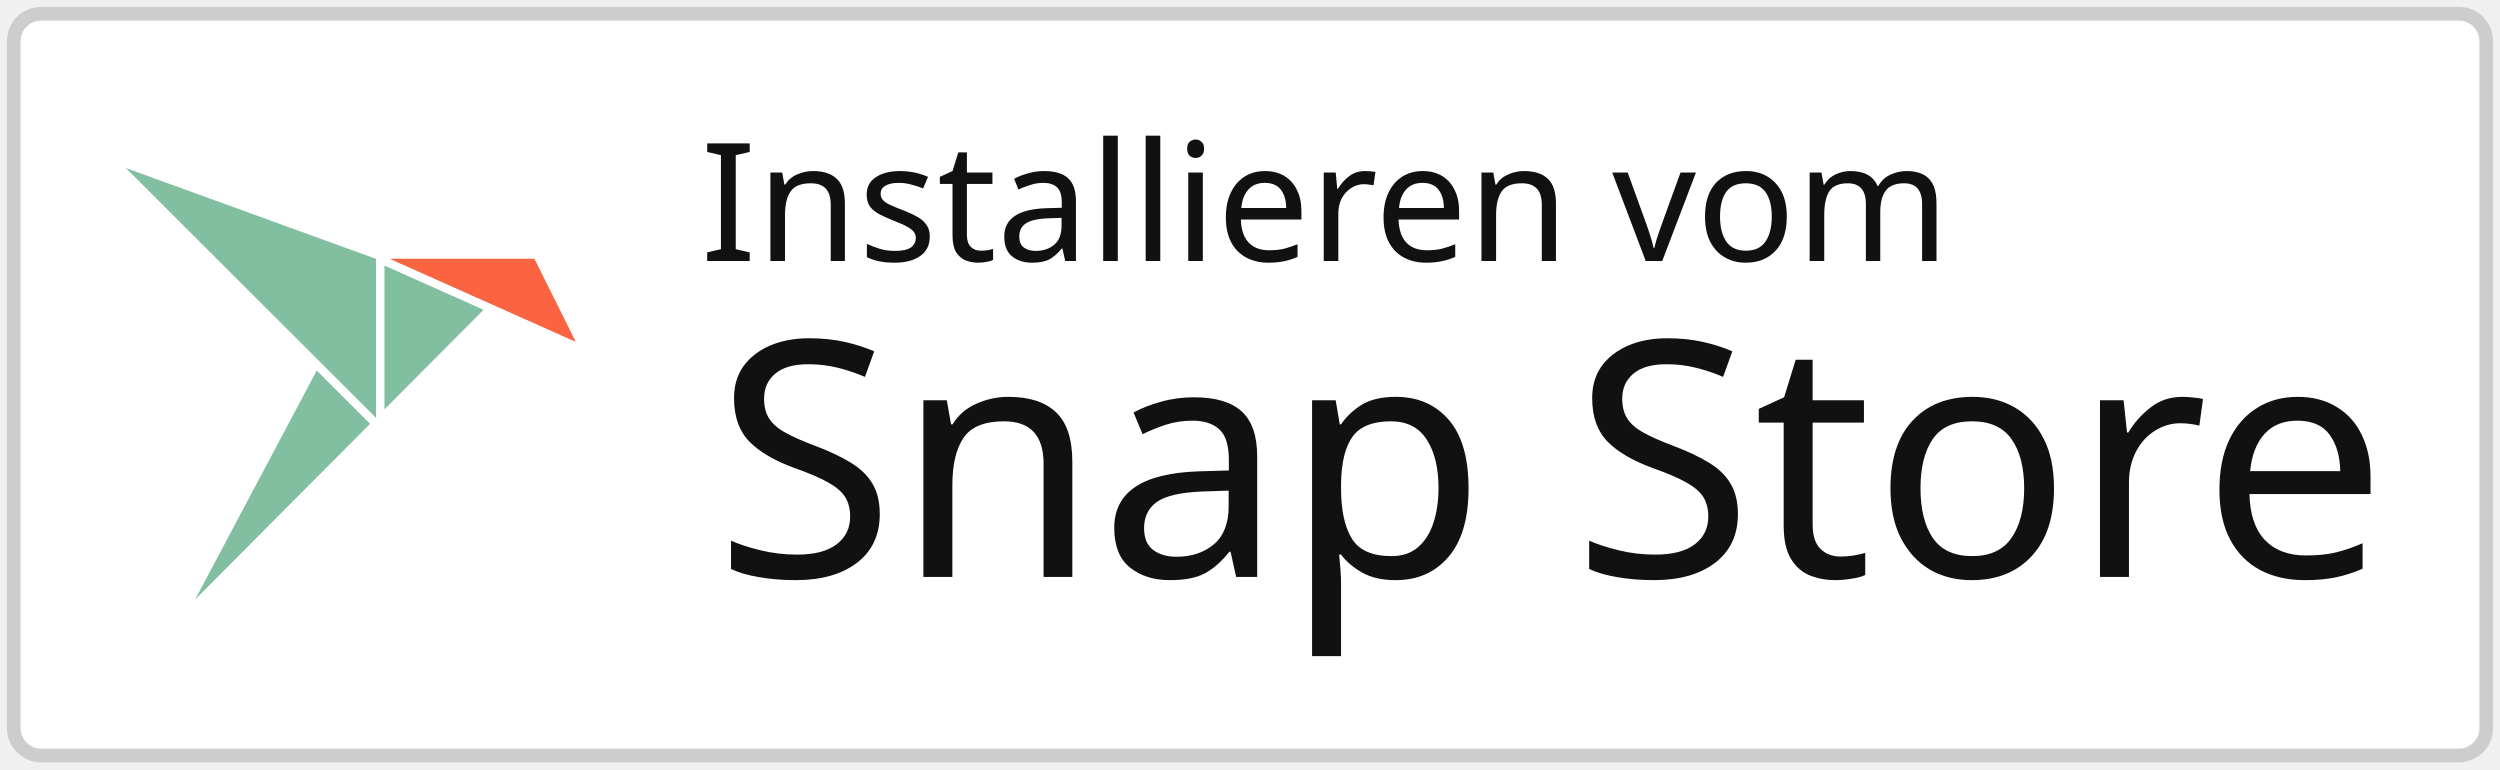
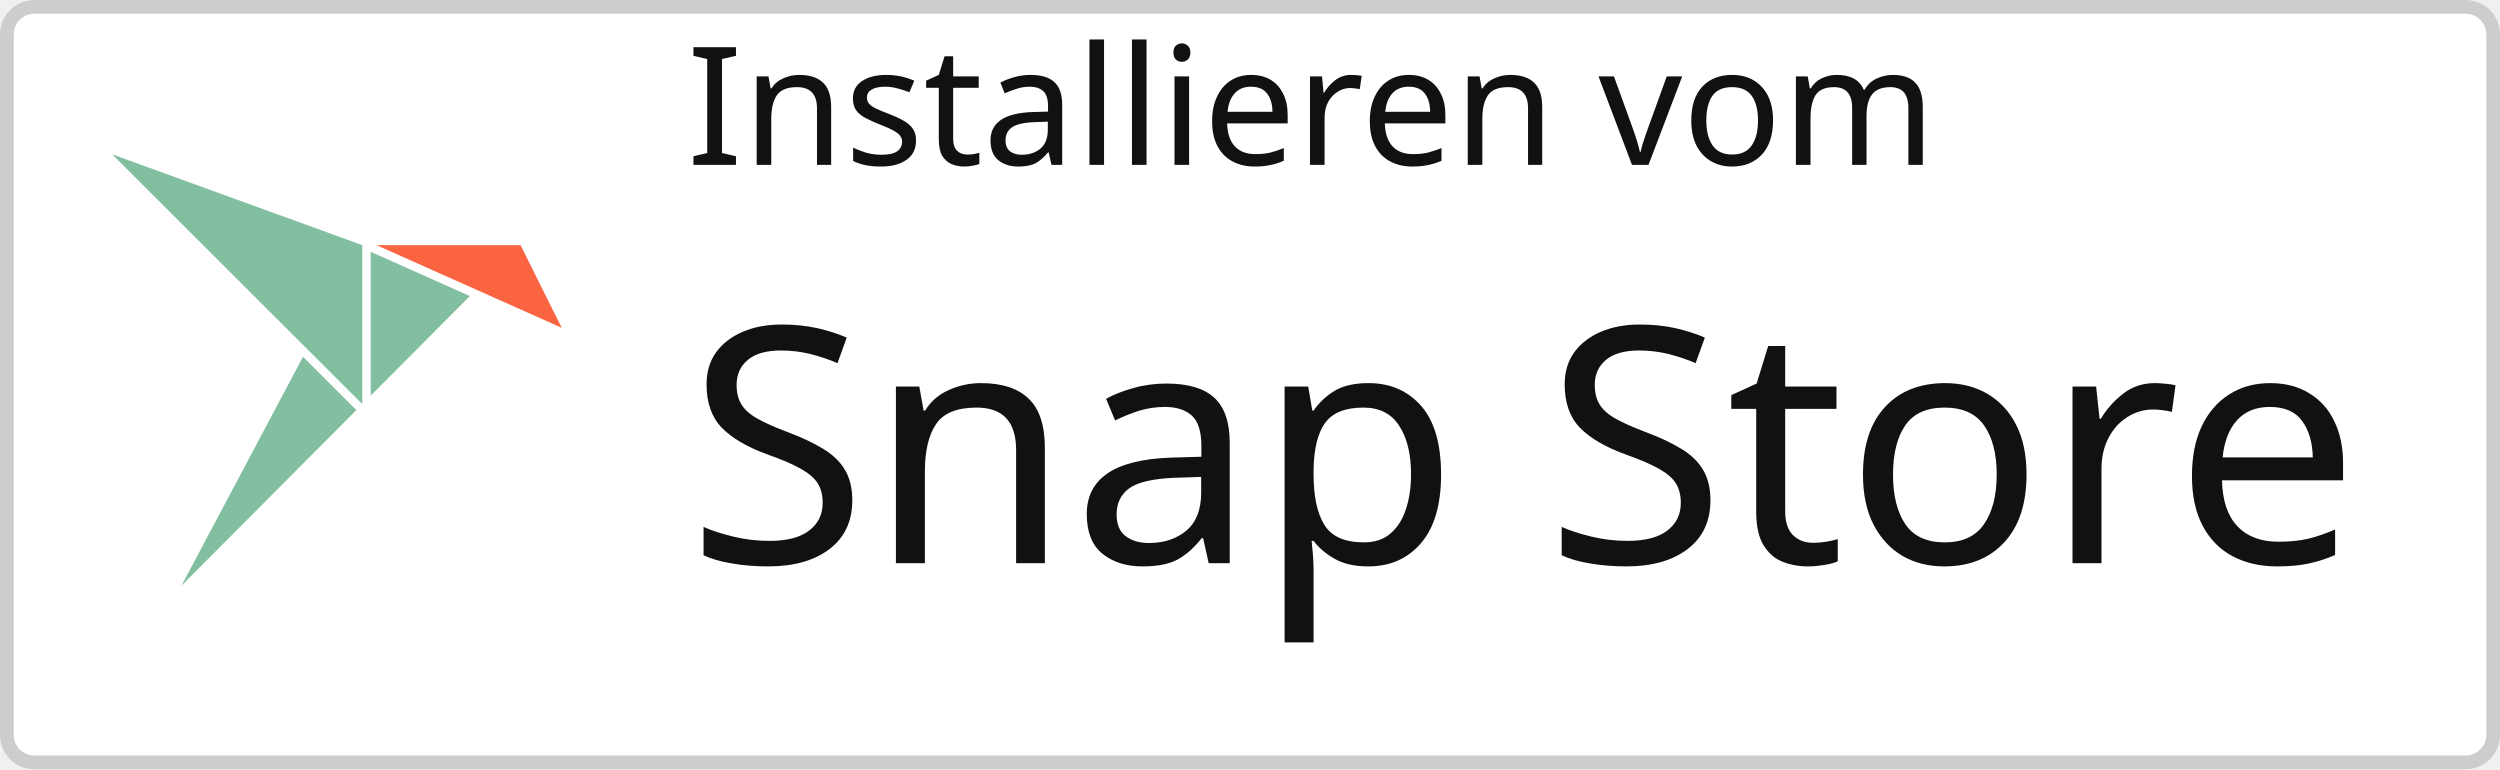
- <svg xmlns="http://www.w3.org/2000/svg" xmlns:xlink="http://www.w3.org/1999/xlink" width="182px" height="56px" viewBox="0 0 182 56" version="1.1">
-   <defs>
-     <polygon id="path-1" points="10.552 0.559 0.061 0.559 13.549 6.58" />
-   </defs>
+ <svg xmlns="http://www.w3.org/2000/svg" width="182px" height="56px" viewBox="0 0 182 56" version="1.1">
  <g id="[DE]-snap-store-white" stroke="none" stroke-width="1" fill="none" fill-rule="evenodd">
-     <g transform="translate(1, 1)">
-       <rect id="Rectangle-path" stroke="#CDCDCD" fill="#FFFFFF" x="0" y="0" width="180" height="54" rx="2" />
-       <g id="logo" transform="translate(8, 11)">
-         <g id="Group">
-           <polygon id="Fill-2265" fill="#82BEA0" points="18.988 17.802 26.205 10.553 18.988 7.331" />
-           <polygon id="Fill-2266" fill="#82BEA0" points="5.208 31.641 17.942 18.852 14.059 14.974" />
-           <polygon id="Fill-2267" fill="#82BEA0" points="0.16 0.233 18.375 18.417 18.375 6.846" />
-           <g id="Fill-2268" transform="translate(19.34483, 6.285714)" fill="#FA6441">
-             <polygon id="path-2" points="10.552 0.559 0.061 0.559 13.549 6.58" />
-           </g>
-           <g id="colour/snappy-accent-Clipped" transform="translate(19.34483, 6.285714)">
-             <g>
-               <mask id="mask-2" fill="white">
-                 <use xlink:href="#path-1" />
-               </mask>
-               <g id="path-1" />
-               <g id="colour/snappy-accent" mask="url(#mask-2)">
-                 <g transform="translate(-20, -10)" id="Rectangle-2">
-                   <g transform="translate(0.086207, 0.857143)">
-                     <g id="Group" transform="translate(0.343092, 0.497771)" fill="#FA6441">
-                       <rect id="Rectangle-path" x="0" y="0" width="101.276" height="34.857" />
-                     </g>
-                   </g>
-                 </g>
-               </g>
-             </g>
-           </g>
-         </g>
+     <g id="White-badge">
+       <rect id="Rectangle-path" stroke="#CDCDCD" stroke-width="1" fill="#FFFFFF" fill-rule="evenodd" x="0.5" y="0.5" width="181" height="55" rx="2" />
+       <g id="logo" transform="translate(8, 11)" fill-rule="nonzero">
+         <path d="M18.988,17.802 L18.988,7.331 L26.205,10.553 L18.988,17.802 Z M5.208,31.641 L14.059,14.974 L17.942,18.852 L5.208,31.641 Z M0.16,0.233 L18.375,6.846 L18.375,18.417 L0.16,0.233 Z" id="body" fill="#82BEA0" />
+         <polygon id="head" fill="#FA6441" points="29.897 6.845 19.406 6.845 32.894 12.866" />
      </g>
-       <g id="Installieren-vom" transform="translate(50, 7)" fill="#111111" font-family="Ubuntu" font-size="12" font-weight="normal">
-         <text>
-           <tspan x="0" y="11">Installieren vom</tspan>
-         </text>
-       </g>
-       <g id="Snap-Store" transform="translate(51, 19)" fill="#111111" font-family="Ubuntu" font-size="24" font-weight="normal">
-         <text>
-           <tspan x="0" y="22">Snap Store</tspan>
-         </text>
-       </g>
+       <text id="Get-it-from-the" font-family="Ubuntu" font-size="12" font-weight="normal" line-spacing="24" fill="#111111">
+         <tspan x="50" y="12">Installieren vom</tspan>
+       </text>
+       <text id="Snap-Store" font-family="Ubuntu" font-size="24" font-weight="normal" line-spacing="24" fill="#111111">
+         <tspan x="50" y="41">Snap Store</tspan>
+       </text>
    </g>
  </g>
</svg>
